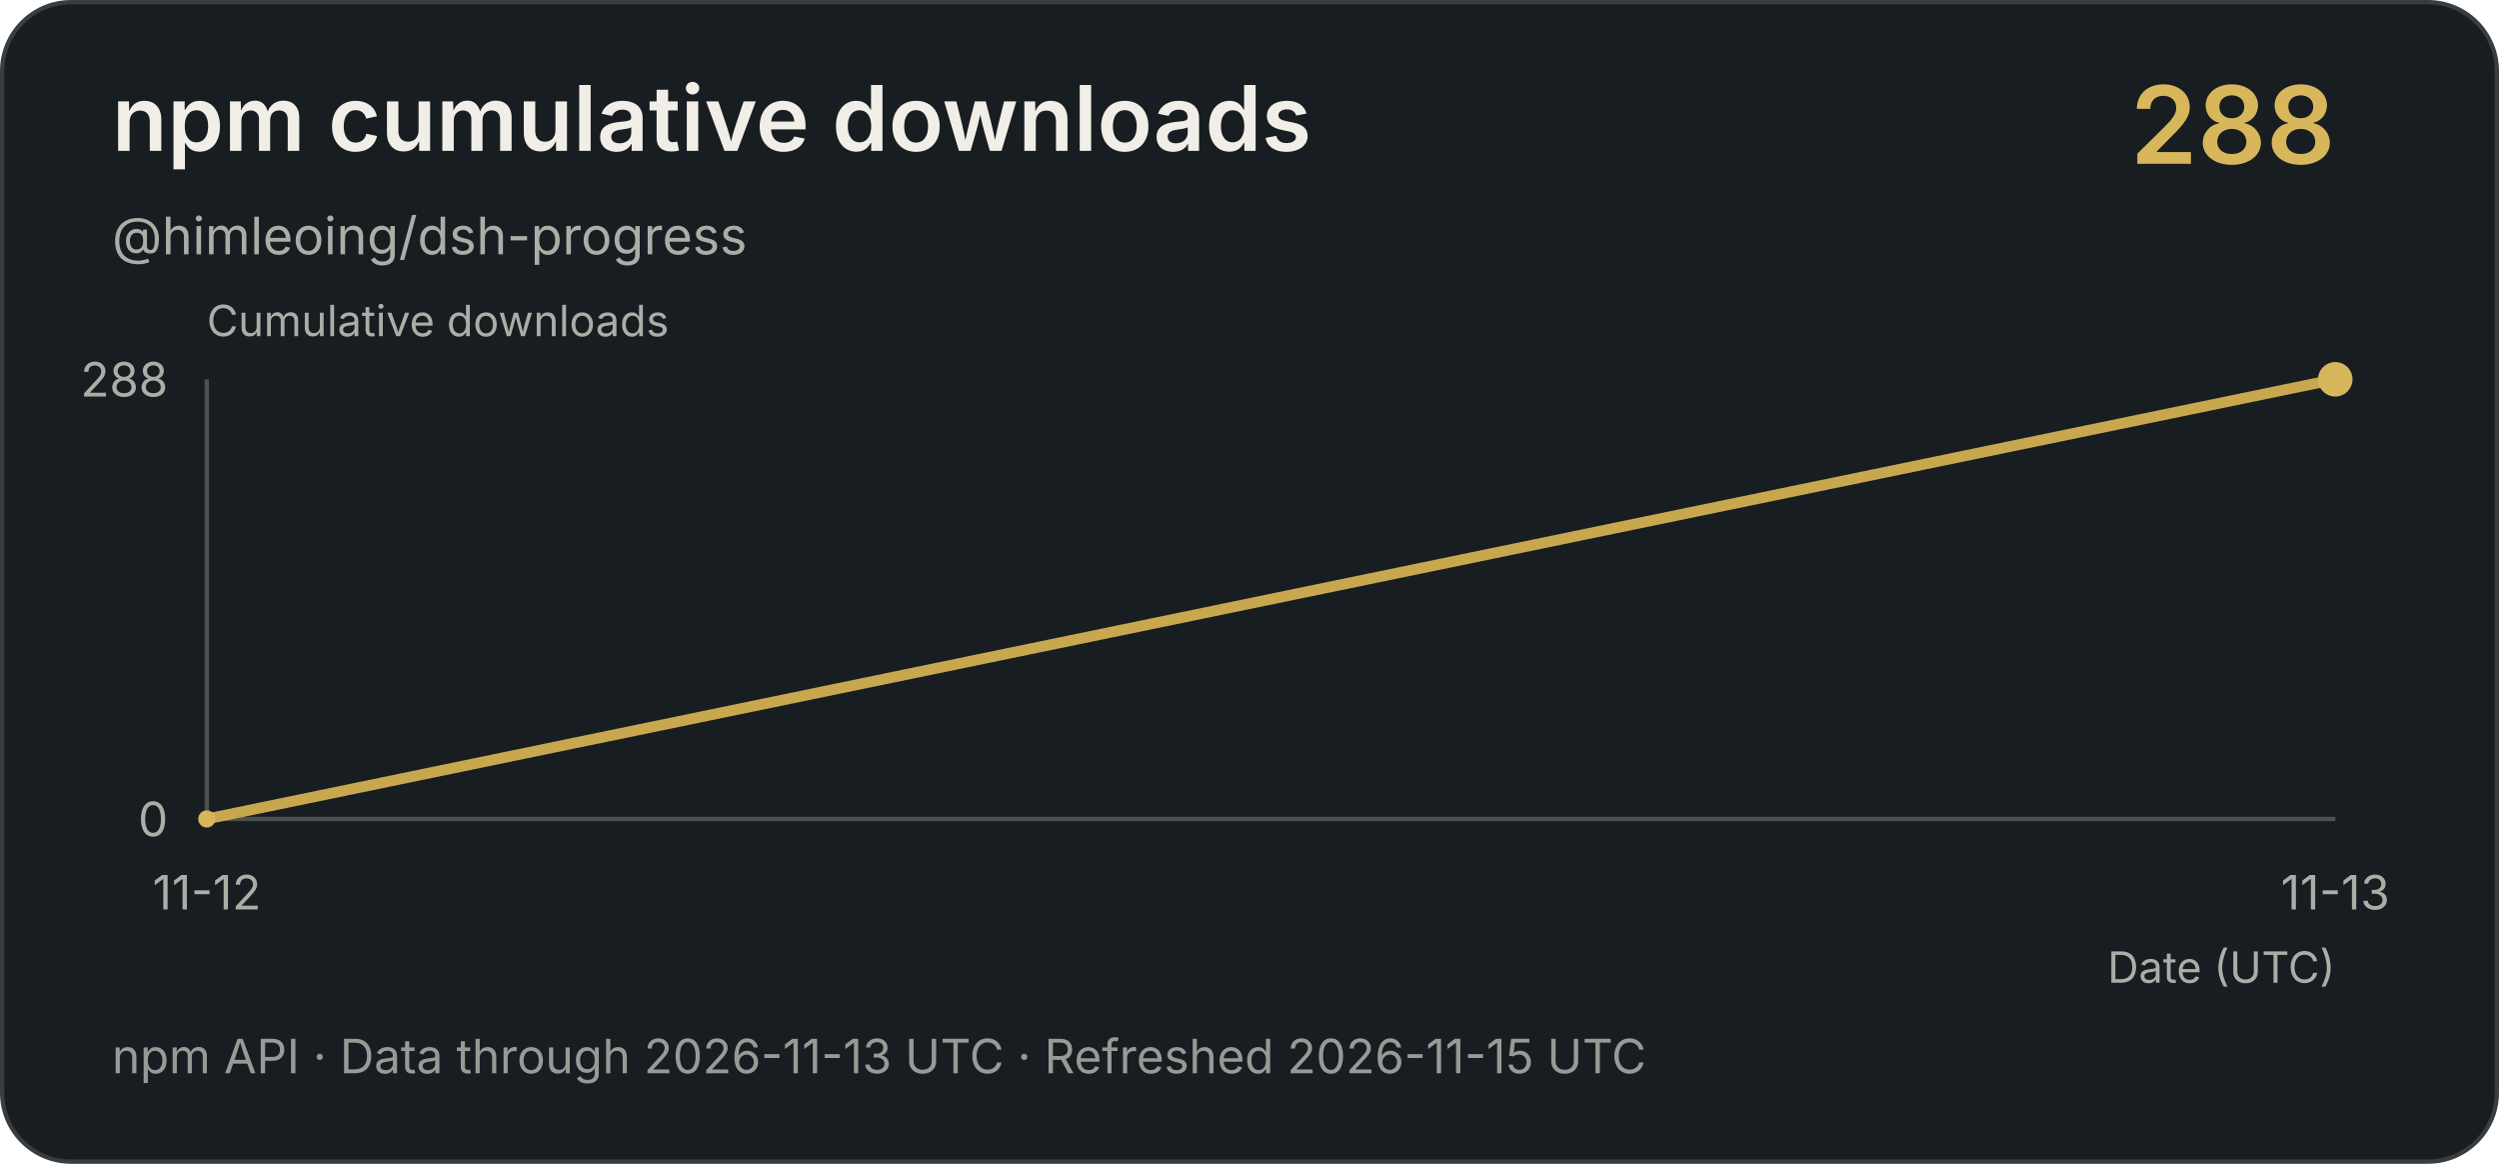
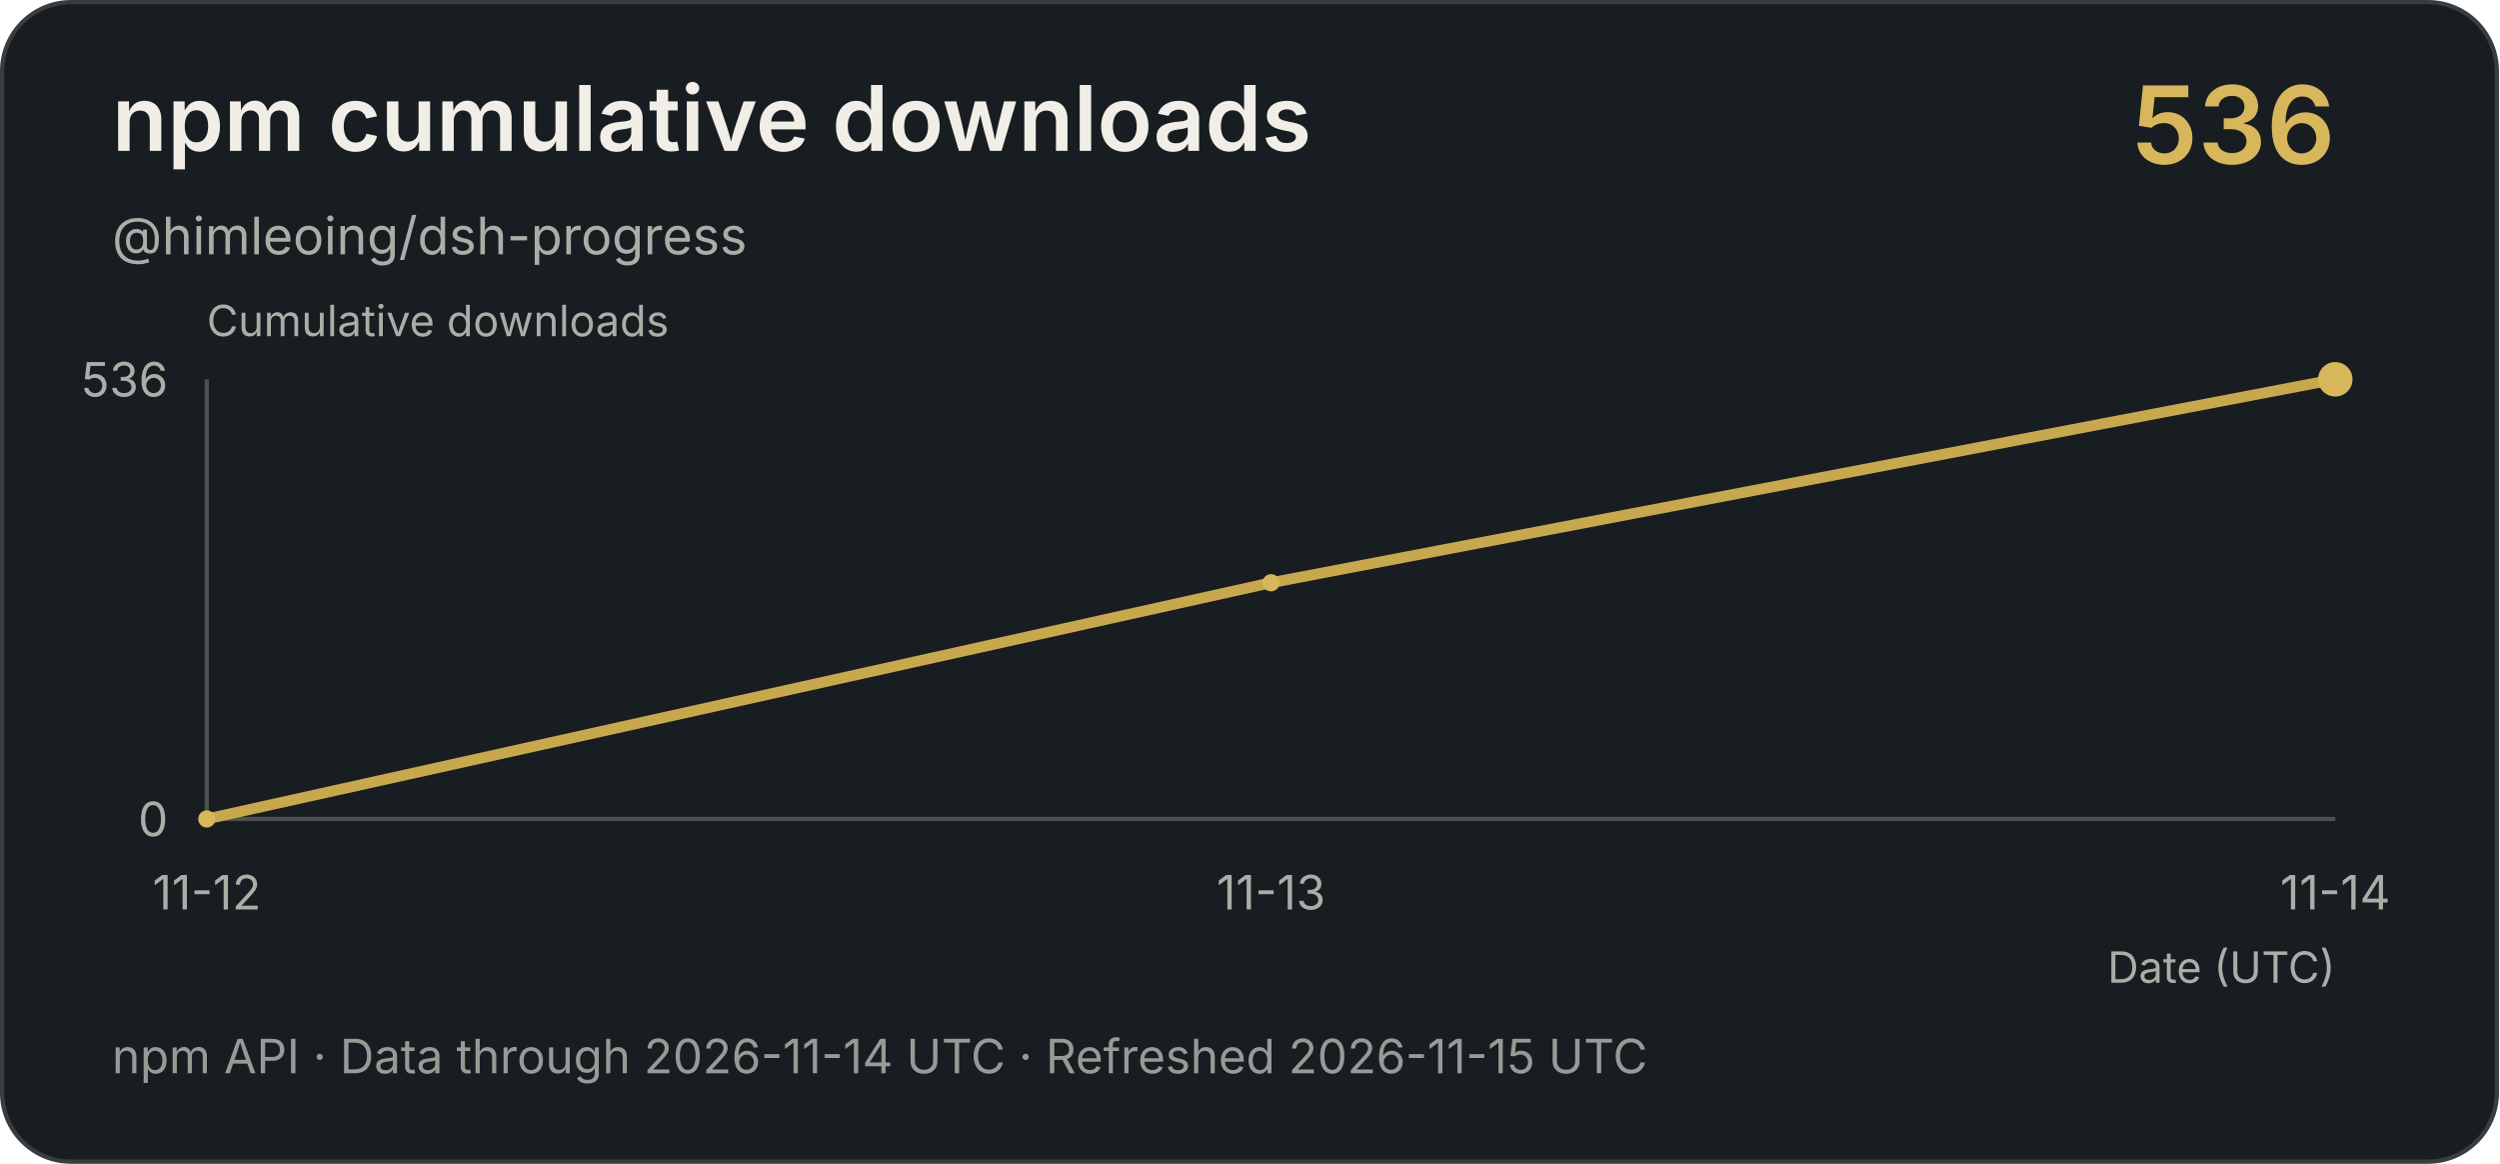
<svg xmlns="http://www.w3.org/2000/svg" width="580" height="270" viewBox="0 0 580 270" role="img" aria-label="npm cumulative downloads">
  <rect x=".5" y=".5" width="579" height="269" rx="16" fill="#181d22" stroke="#393d40" />
  <g font-family="-apple-system,BlinkMacSystemFont,Segoe UI,sans-serif">
    <text x="26" y="35" fill="#f0eee7" font-size="21" font-weight="600">npm cumulative downloads</text>
    <text x="26" y="59" fill="#acada6" font-size="12">@himleoing/dsh-progress</text>
-     <text x="542" y="38" text-anchor="end" fill="#d7b65c" font-size="25" font-weight="600">288</text>
+     <text x="542" y="38" text-anchor="end" fill="#d7b65c" font-size="25" font-weight="600">536</text>
    <text x="48" y="78" fill="#acada6" font-size="10">Cumulative downloads</text>
    <text x="542" y="228" text-anchor="end" fill="#acada6" font-size="10">Date (UTC)</text>
    <path d="M48 88V190H542" fill="none" stroke="#4d504e" />
-     <text x="39" y="92" text-anchor="end" fill="#acada6" font-size="11">288</text>
+     <text x="39" y="92" text-anchor="end" fill="#acada6" font-size="11">536</text>
    <text x="39" y="194" text-anchor="end" fill="#acada6" font-size="11">0</text>
-     <polyline points="48,190 542,88" fill="none" stroke="#c8a84f" stroke-width="2.5" />
+     <polyline points="48,190 295,135.194 542,88" fill="none" stroke="#c8a84f" stroke-width="2.5" />
    <circle cx="48" cy="190" r="2" fill="#d7b65c" />
+     <circle cx="295" cy="135.194" r="2" fill="#d7b65c" />
    <circle cx="542" cy="88" r="4" fill="#d7b65c" />
    <text x="48" y="211" text-anchor="middle" fill="#acada6" font-size="11">11-12</text>
-     <text x="542" y="211" text-anchor="middle" fill="#acada6" font-size="11">11-13</text>
-     <text x="26" y="249" fill="#969b95" font-size="11">npm API · Data through 2026-11-13 UTC · Refreshed 2026-11-15 UTC</text>
+     <text x="295" y="211" text-anchor="middle" fill="#acada6" font-size="11">11-13</text>
+     <text x="542" y="211" text-anchor="middle" fill="#acada6" font-size="11">11-14</text>
+     <text x="26" y="249" fill="#969b95" font-size="11">npm API · Data through 2026-11-14 UTC · Refreshed 2026-11-15 UTC</text>
  </g>
</svg>
